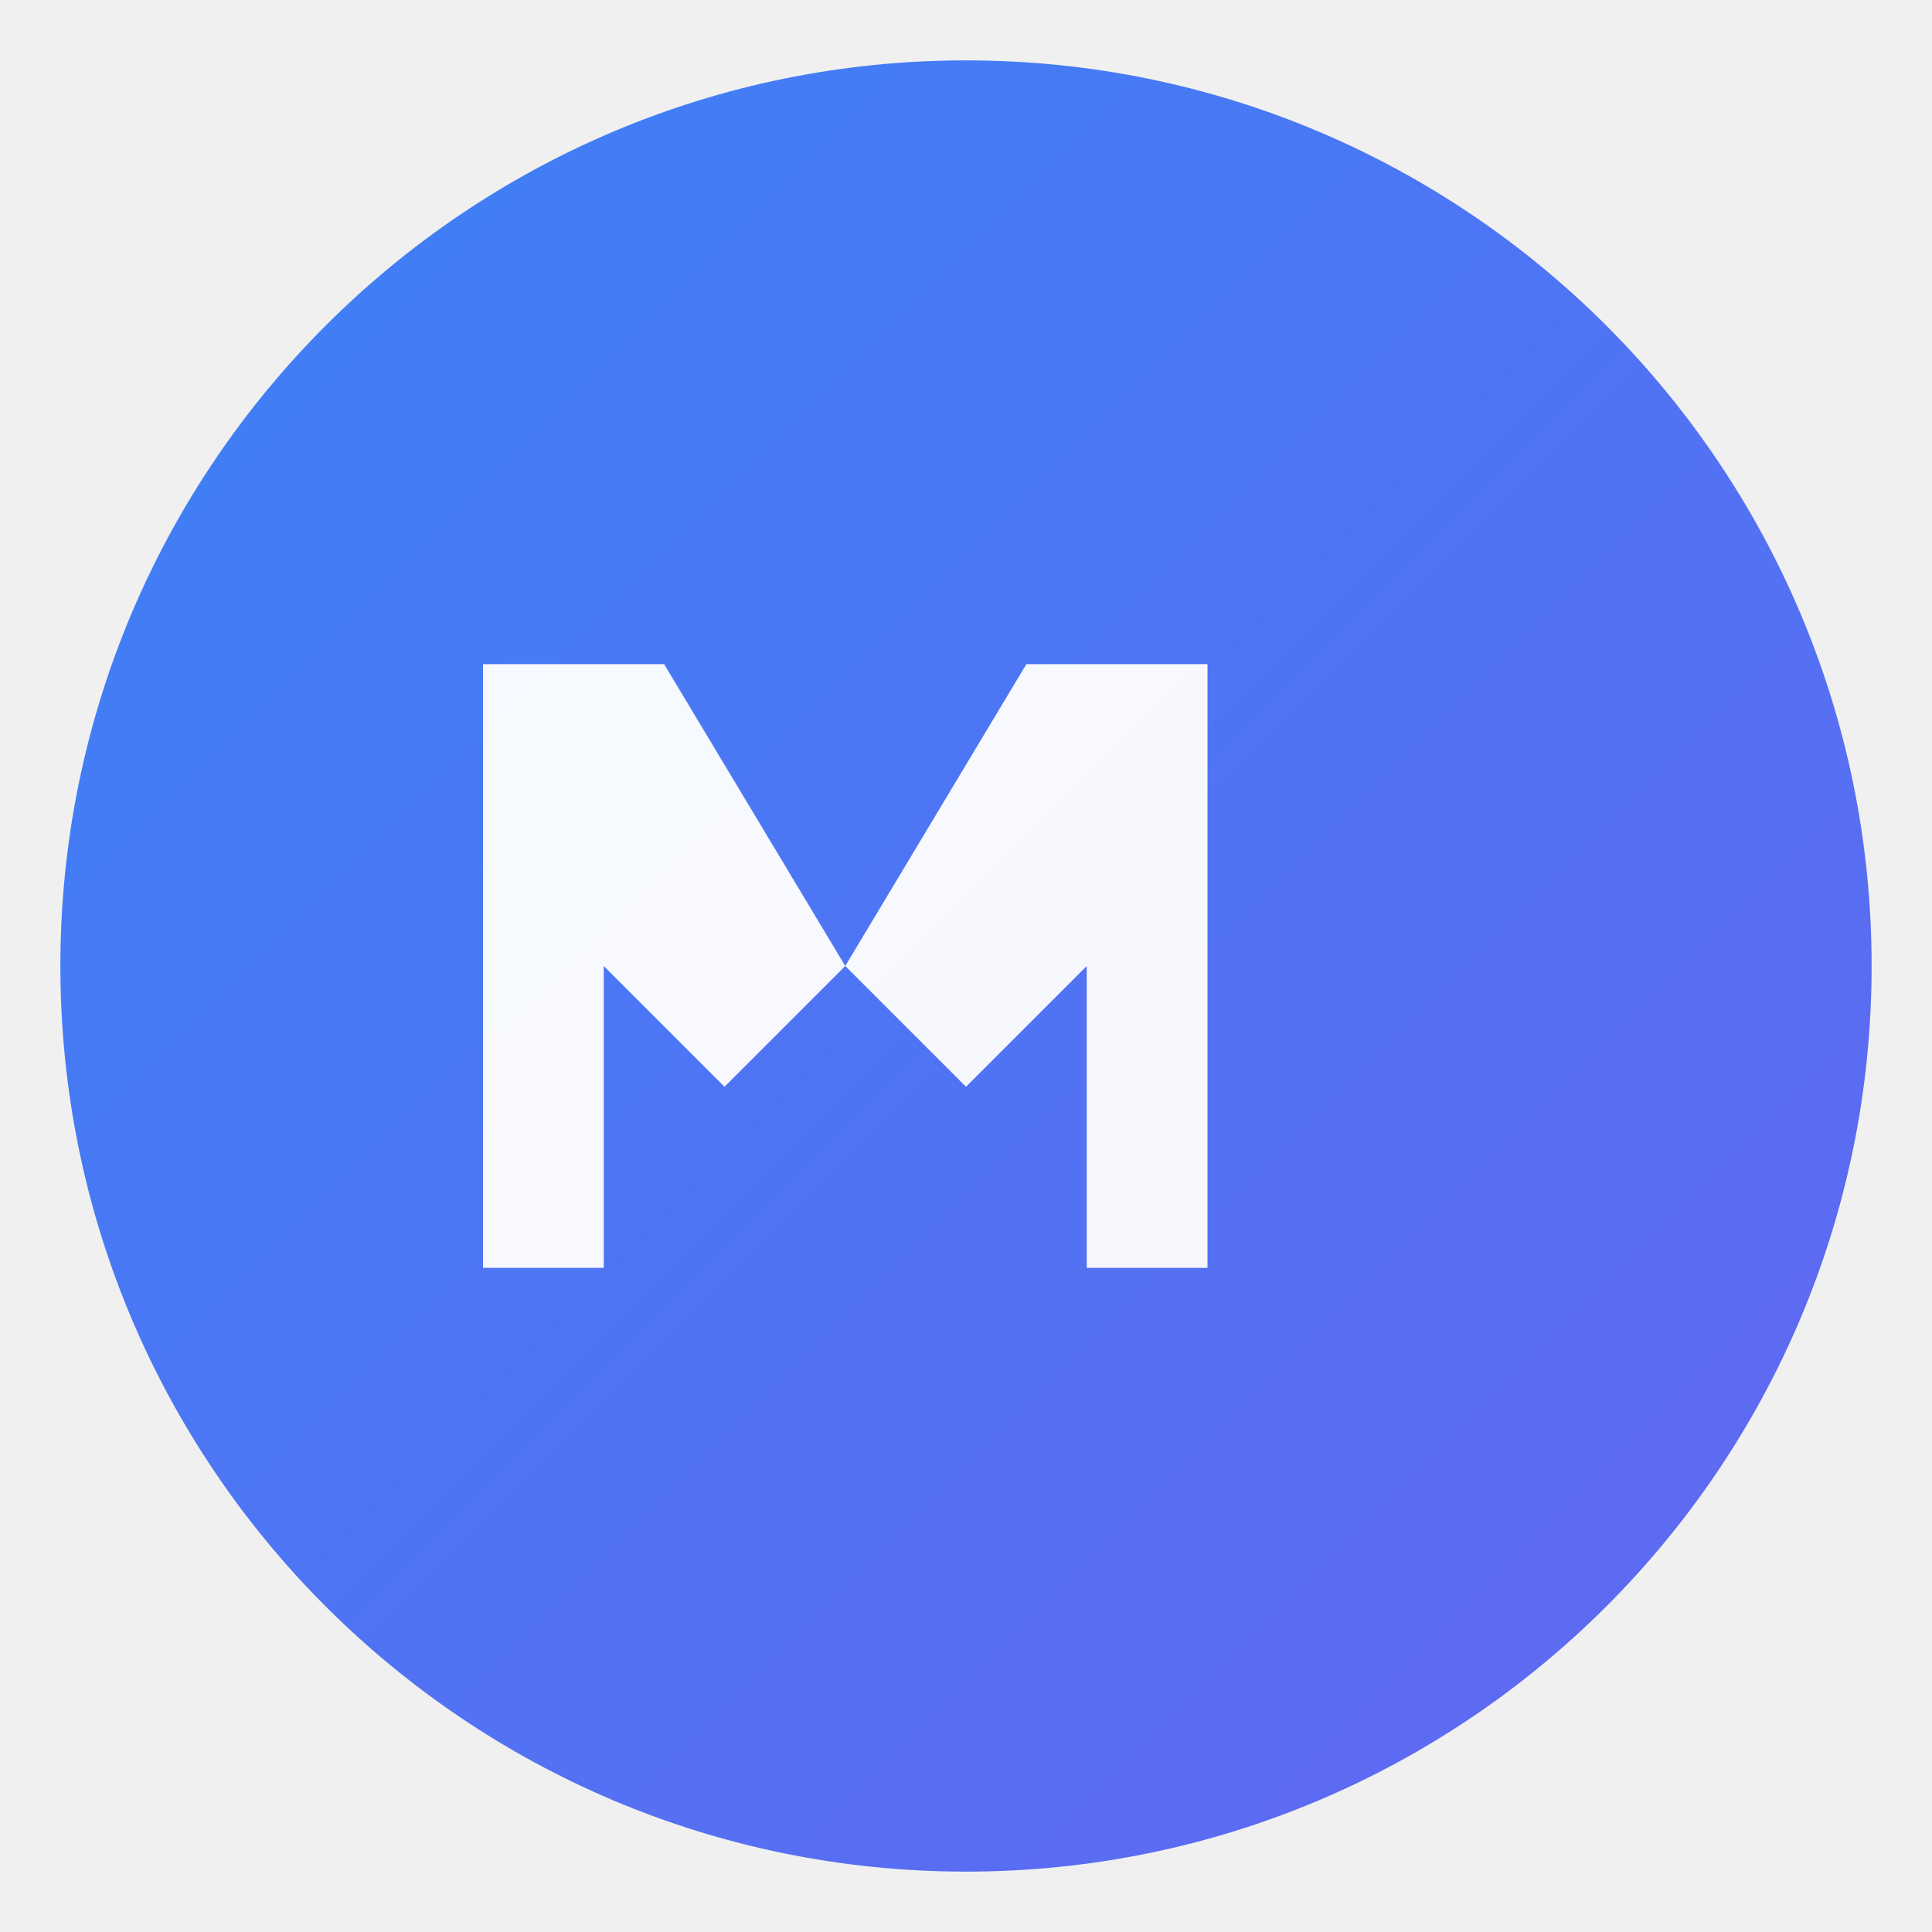
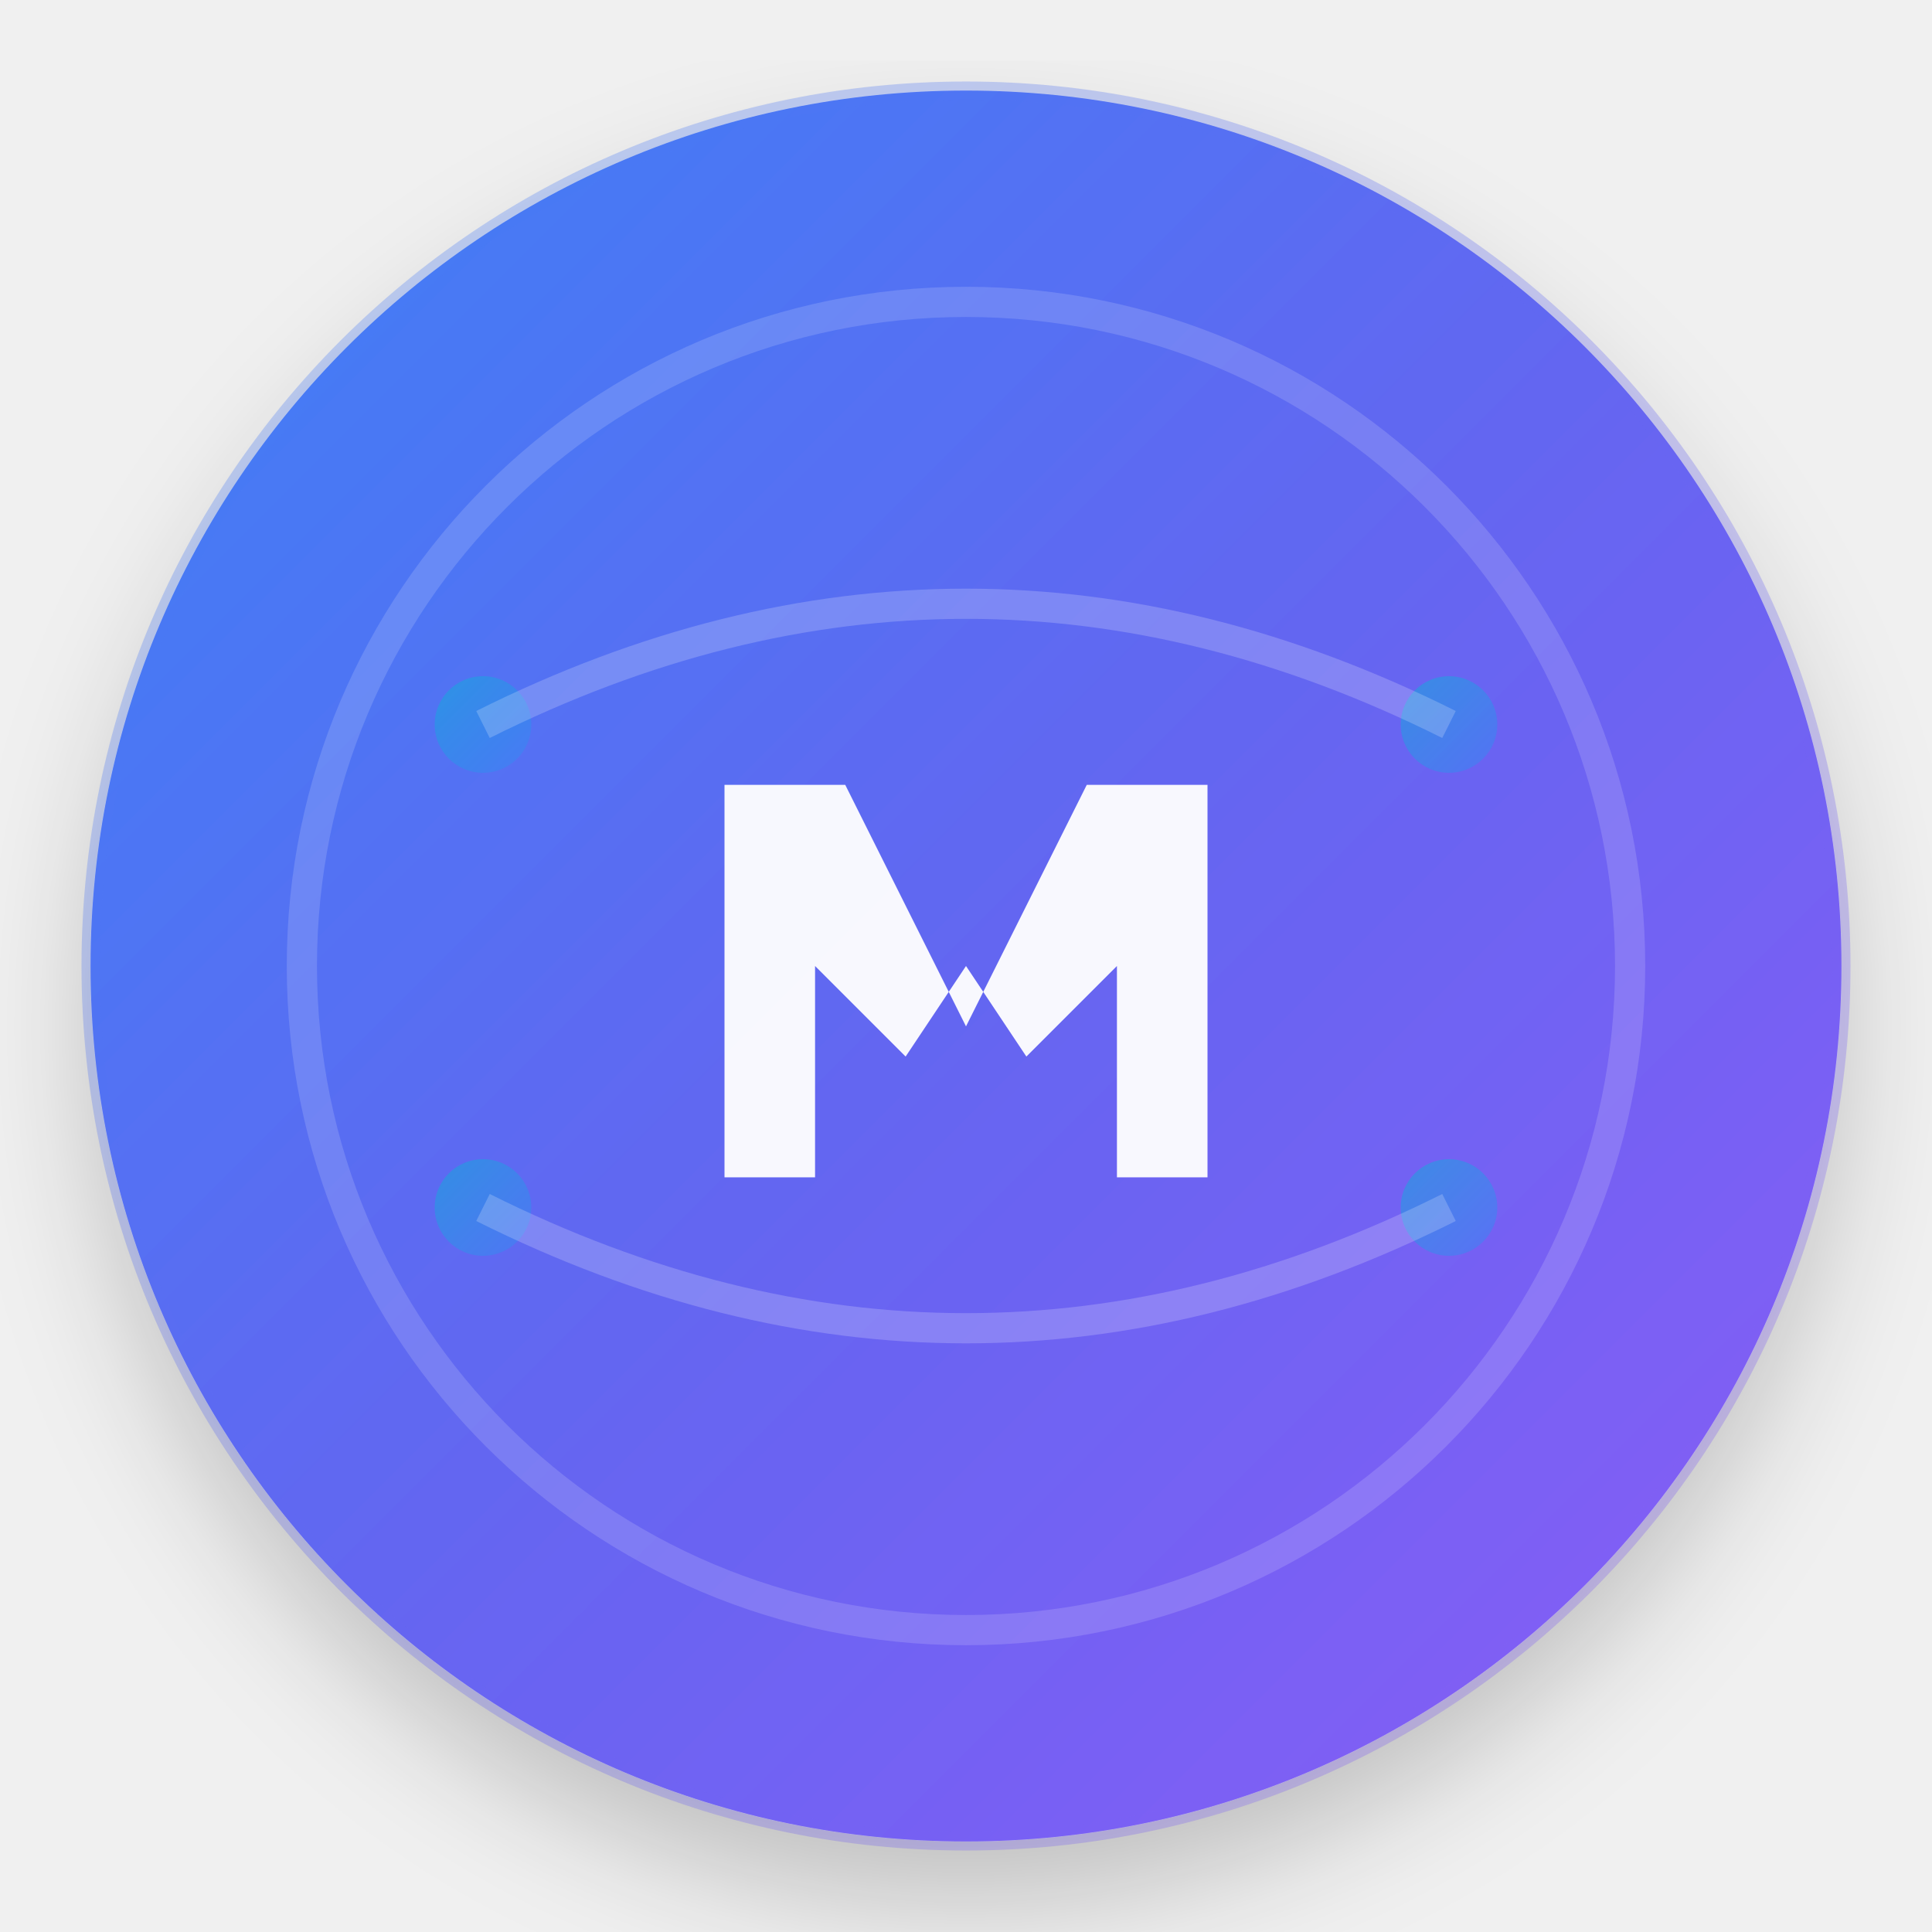
<svg xmlns="http://www.w3.org/2000/svg" width="32" height="32" viewBox="0 0 32 32">
  <defs>
    <linearGradient id="favicon-gradient" x1="0%" y1="0%" x2="100%" y2="100%">
      <stop offset="0%" style="stop-color:#3B82F6;stop-opacity:1" />
-       <stop offset="100%" style="stop-color:#6366F1;stop-opacity:1" />
+       <stop offset="50%" style="stop-color:#6366F1;stop-opacity:1" />
+       <stop offset="100%" style="stop-color:#8B5CF6;stop-opacity:1" />
    </linearGradient>
+     <linearGradient id="inner-gradient" x1="0%" y1="0%" x2="100%" y2="100%">
+       <stop offset="0%" style="stop-color:#06B6D4;stop-opacity:0.8" />
+       <stop offset="100%" style="stop-color:#3B82F6;stop-opacity:0.8" />
+     </linearGradient>
+     <filter id="favicon-shadow" x="-20%" y="-20%" width="140%" height="140%">
+       <feDropShadow dx="0" dy="1" stdDeviation="1" flood-color="rgba(0,0,0,0.2)" />
+     </filter>
  </defs>
-   <circle cx="16" cy="16" r="15" fill="url(#favicon-gradient)" />
-   <path d="M 8 11 L 8 21 L 10 21 L 10 16 L 12 18 L 14 16 L 16 18 L 18 16 L 18 21 L 20 21 L 20 11 L 17 11 L 14 16 L 11 11 Z" fill="white" opacity="0.95" />
+   <circle cx="16" cy="16" r="14.5" fill="url(#favicon-gradient)" filter="url(#favicon-shadow)" />
+   <circle cx="16" cy="16" r="11" fill="none" stroke="rgba(255,255,255,0.15)" stroke-width="0.5" />
+   <g transform="translate(16, 16)">
+     <path d="M -4 -3 L -4 3.5 L -2.5 3.5 L -2.5 0 L -1 1.5 L 0 0 L 1 1.5 L 2.5 0 L 2.5 3.5 L 4 3.5 L 4 -3 L 2 -3 L 0 1 L -2 -3 Z" fill="white" opacity="0.95" />
+   </g>
+   <circle cx="8" cy="12" r="0.8" fill="url(#inner-gradient)" opacity="0.6" />
+   <circle cx="24" cy="12" r="0.8" fill="url(#inner-gradient)" opacity="0.6" />
+   <circle cx="8" cy="20" r="0.8" fill="url(#inner-gradient)" opacity="0.6" />
+   <circle cx="24" cy="20" r="0.8" fill="url(#inner-gradient)" opacity="0.6" />
+   <path d="M 8 12 Q 16 8 24 12" stroke="rgba(255,255,255,0.2)" stroke-width="0.5" fill="none" />
+   <path d="M 8 20 Q 16 24 24 20" stroke="rgba(255,255,255,0.2)" stroke-width="0.5" fill="none" />
+   <circle cx="16" cy="16" r="14.5" fill="none" stroke="url(#favicon-gradient)" stroke-width="0.3" opacity="0.3" />
</svg>
